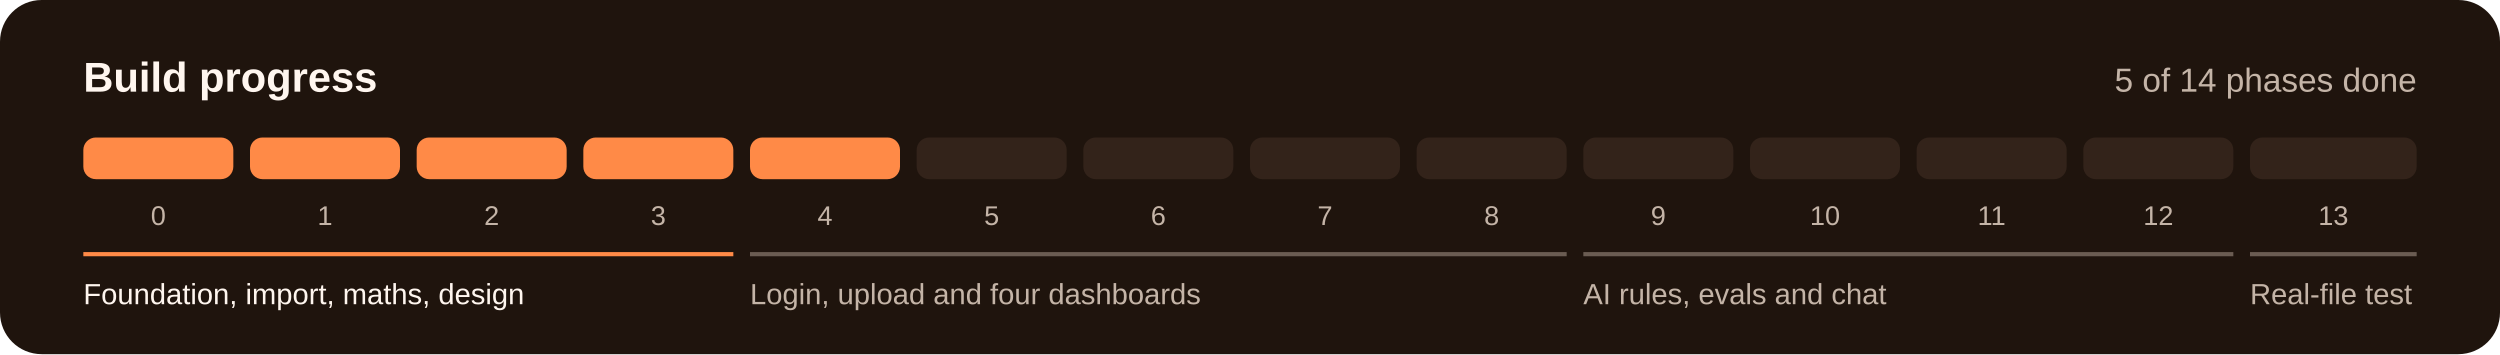
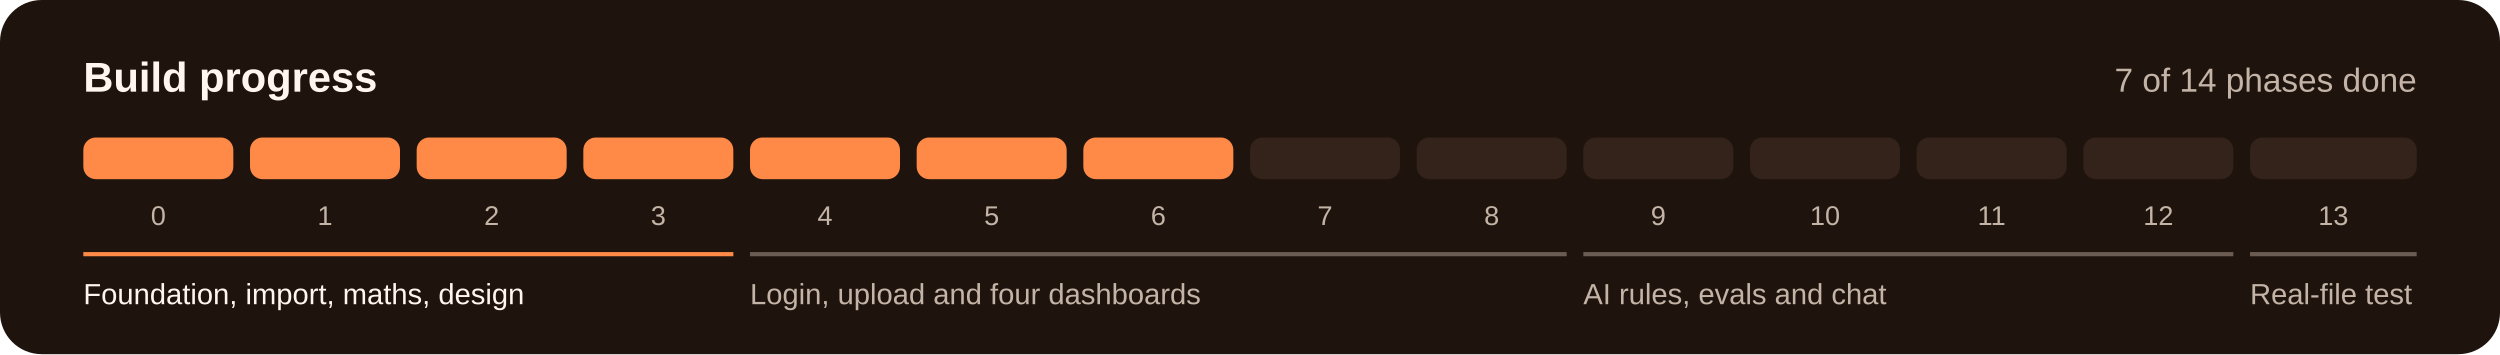
- <svg xmlns="http://www.w3.org/2000/svg" viewBox="0 0 1200 170" width="1200" height="170" role="img" aria-label="Build progress: phases 0 to 4 done, phases 5 to 13 planned">
+ <svg xmlns="http://www.w3.org/2000/svg" viewBox="0 0 1200 170" width="1200" height="170" role="img" aria-label="Build progress: phases 0 to 6 done, phases 7 to 13 to come">
  <rect width="1200" height="170" rx="20" fill="#1F140D" />
  <g font-family="-apple-system, BlinkMacSystemFont, 'Helvetica Neue', Arial, sans-serif">
    <text x="40" y="44" fill="#FFF6EF" font-size="20" font-weight="700">Build progress</text>
-     <text x="1160" y="44" text-anchor="end" fill="#C4B4A7" font-size="16">5 of 14 phases done</text>
+     <text x="1160" y="44" text-anchor="end" fill="#C4B4A7" font-size="16">7 of 14 phases done</text>
    <g>
      <rect x="40" y="66" width="72" height="20" rx="6" fill="#FF8A47" />
      <rect x="120" y="66" width="72" height="20" rx="6" fill="#FF8A47" />
      <rect x="200" y="66" width="72" height="20" rx="6" fill="#FF8A47" />
      <rect x="280" y="66" width="72" height="20" rx="6" fill="#FF8A47" />
      <rect x="360" y="66" width="72" height="20" rx="6" fill="#FF8A47" />
-       <rect x="440" y="66" width="72" height="20" rx="6" fill="#33231A" />
-       <rect x="520" y="66" width="72" height="20" rx="6" fill="#33231A" />
+       <rect x="440" y="66" width="72" height="20" rx="6" fill="#FF8A47" />
+       <rect x="520" y="66" width="72" height="20" rx="6" fill="#FF8A47" />
      <rect x="600" y="66" width="72" height="20" rx="6" fill="#33231A" />
      <rect x="680" y="66" width="72" height="20" rx="6" fill="#33231A" />
      <rect x="760" y="66" width="72" height="20" rx="6" fill="#33231A" />
      <rect x="840" y="66" width="72" height="20" rx="6" fill="#33231A" />
      <rect x="920" y="66" width="72" height="20" rx="6" fill="#33231A" />
      <rect x="1000" y="66" width="72" height="20" rx="6" fill="#33231A" />
      <rect x="1080" y="66" width="80" height="20" rx="6" fill="#33231A" />
    </g>
    <g font-size="13" fill="#C4B4A7" text-anchor="middle">
      <text x="76" y="108">0</text>
      <text x="156" y="108">1</text>
      <text x="236" y="108">2</text>
      <text x="316" y="108">3</text>
      <text x="396" y="108">4</text>
      <text x="476" y="108">5</text>
      <text x="556" y="108">6</text>
      <text x="636" y="108">7</text>
      <text x="716" y="108">8</text>
      <text x="796" y="108">9</text>
      <text x="876" y="108">10</text>
      <text x="956" y="108">11</text>
      <text x="1036" y="108">12</text>
      <text x="1120" y="108">13</text>
    </g>
    <g font-size="14">
      <line x1="40" y1="122" x2="352" y2="122" stroke="#FF8A47" stroke-width="2" />
      <text x="40" y="146" fill="#FFF6EF">Foundation, import, maths, design</text>
      <line x1="360" y1="122" x2="752" y2="122" stroke="#6A5C52" stroke-width="2" />
      <text x="360" y="146" fill="#C4B4A7">Login, upload and four dashboards</text>
      <line x1="760" y1="122" x2="1072" y2="122" stroke="#6A5C52" stroke-width="2" />
      <text x="760" y="146" fill="#C4B4A7">AI rules, evals and chat</text>
      <line x1="1080" y1="122" x2="1160" y2="122" stroke="#6A5C52" stroke-width="2" />
      <text x="1080" y="146" fill="#C4B4A7">Real-file test</text>
    </g>
  </g>
</svg>
